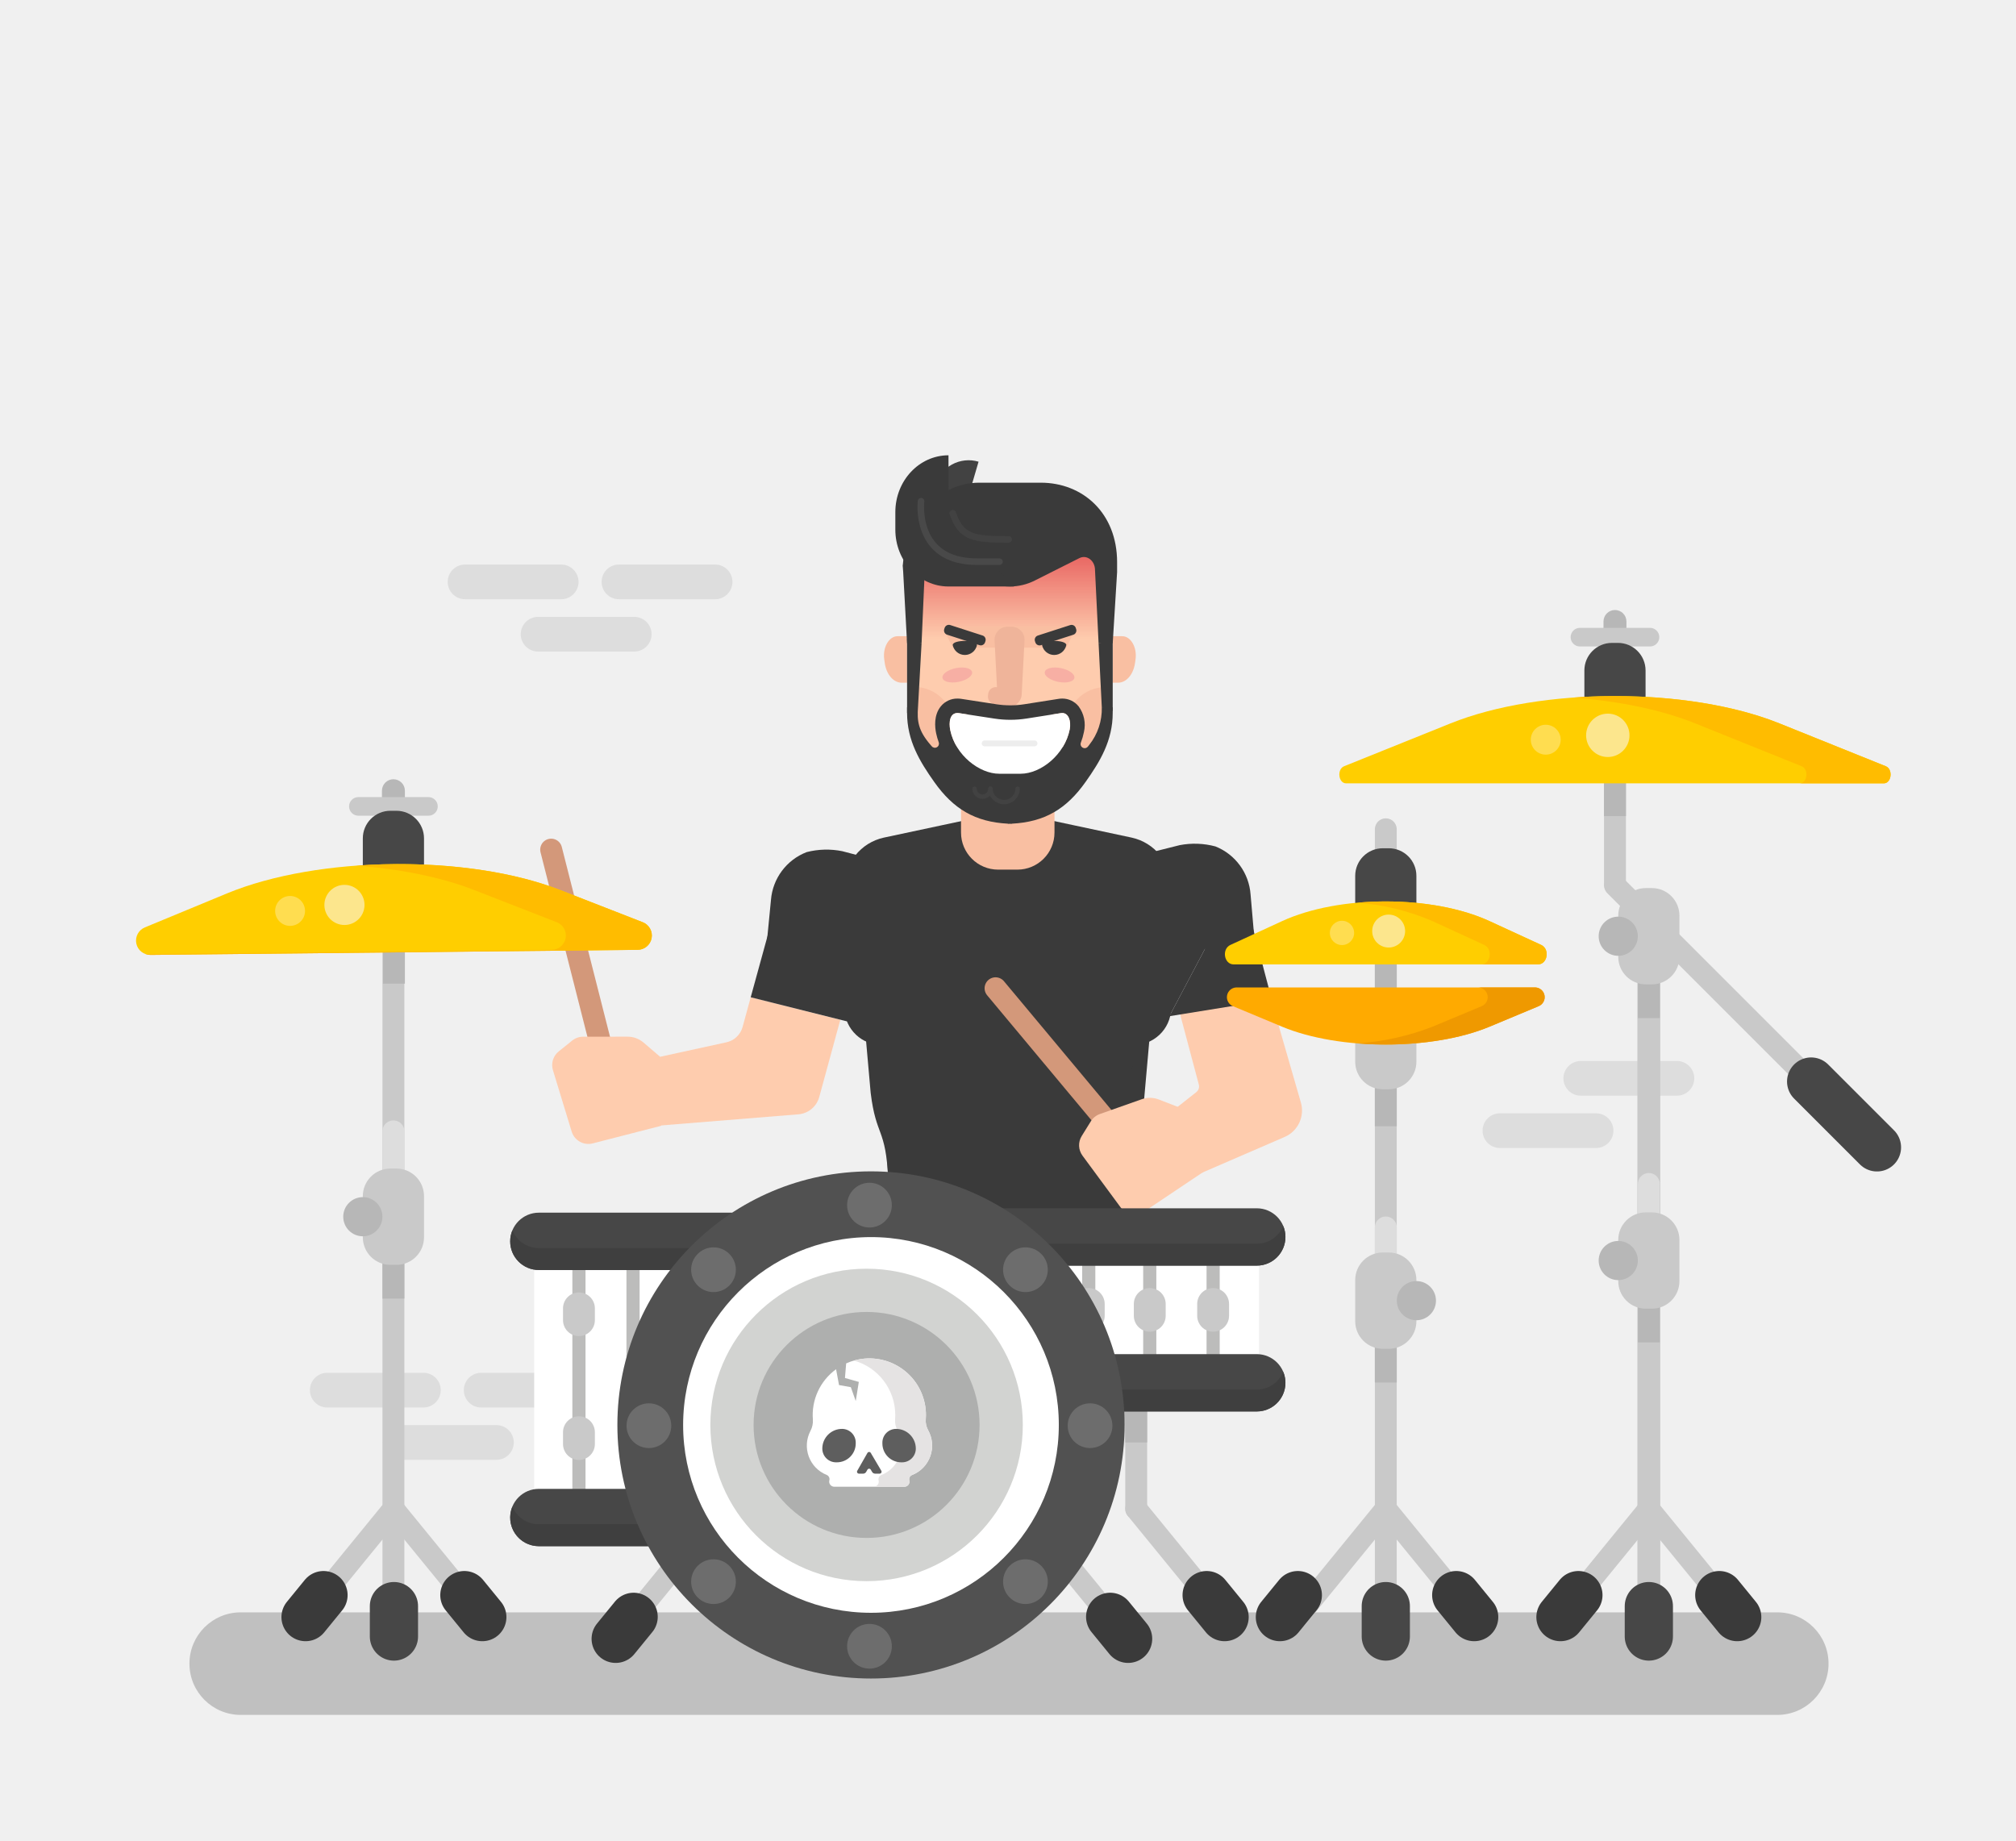
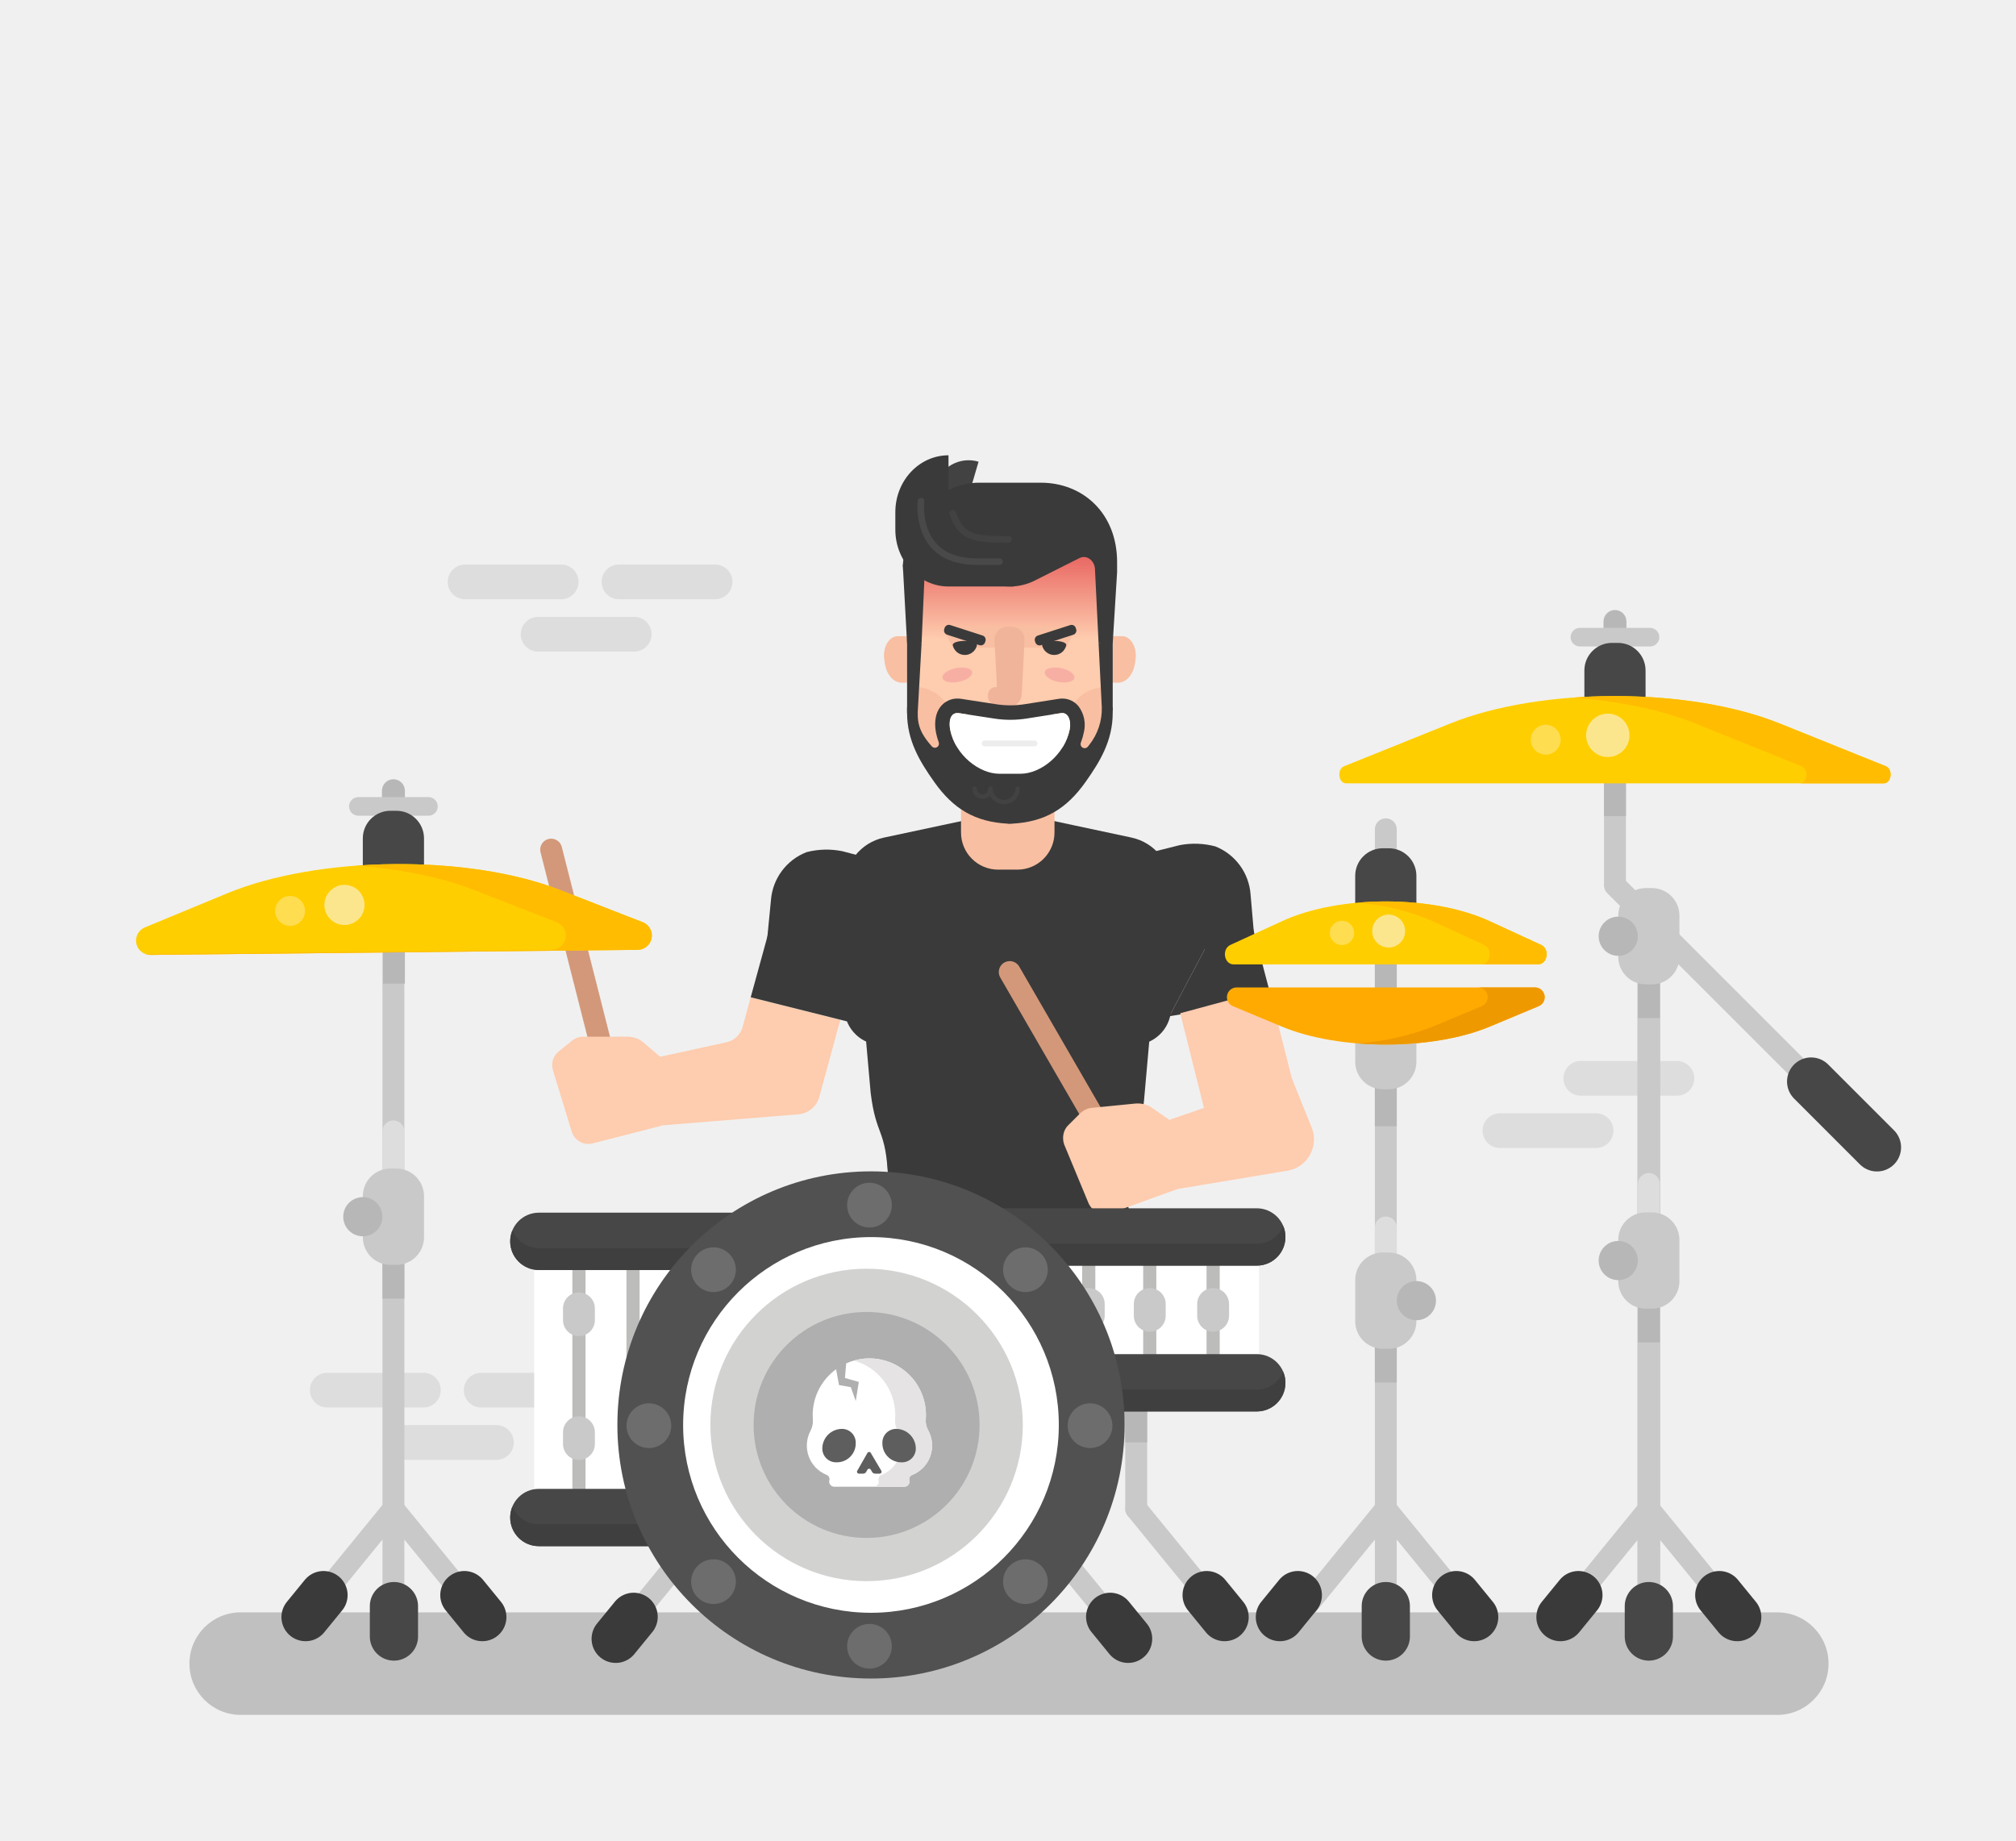
<svg xmlns="http://www.w3.org/2000/svg" id="Layer_1" data-name="Layer 1" viewBox="0 0 460 420">
  <defs>
    <linearGradient id="linear-gradient" x1="230.78" y1="145.745" x2="230.78" y2="123.88" gradientUnits="userSpaceOnUse">
      <stop offset="0" stop-color="#e55757" stop-opacity="0" />
      <stop offset="1" stop-color="#e55757" />
    </linearGradient>
    <linearGradient id="gradiente" x1="0" x2="0" y1="1" y2="0">
      <stop offset="10%" stop-color="#424242" stop-opacity="0" />
      <stop offset="50%" stop-color="#424242" />
    </linearGradient>
  </defs>
  <g id="background" class="appearfromright">
    <rect id="_Rectangle_" data-name="&lt;Rectangle&gt;" x="70.711" y="313.236" width="29.856" height="7.92" rx="3.96" ry="3.96" style="opacity: 0.08" />
    <rect id="_Rectangle_2" data-name="&lt;Rectangle&gt;" x="105.83" y="313.236" width="29.856" height="7.92" rx="3.96" ry="3.96" style="opacity: 0.08" />
    <rect id="_Rectangle_3" data-name="&lt;Rectangle&gt;" x="87.379" y="325.176" width="29.856" height="7.92" rx="3.96" ry="3.96" style="opacity: 0.08" />
    <rect id="_Rectangle_4" data-name="&lt;Rectangle&gt;" x="102.152" y="128.814" width="29.856" height="7.92" rx="3.96" ry="3.96" style="opacity: 0.08" />
    <rect id="_Rectangle_5" data-name="&lt;Rectangle&gt;" x="137.271" y="128.814" width="29.856" height="7.92" rx="3.96" ry="3.96" style="opacity: 0.08" />
    <rect id="_Rectangle_6" data-name="&lt;Rectangle&gt;" x="118.82" y="140.754" width="29.856" height="7.92" rx="3.96" ry="3.96" style="opacity: 0.08" />
    <rect id="_Rectangle_7" data-name="&lt;Rectangle&gt;" x="356.736" y="242.091" width="29.856" height="7.92" rx="3.96" ry="3.96" style="opacity: 0.08" />
    <rect id="_Rectangle_8" data-name="&lt;Rectangle&gt;" x="338.285" y="254.031" width="29.856" height="7.92" rx="3.96" ry="3.96" style="opacity: 0.08" />
  </g>
  <g id="character" class="fadein">
+     <g class="music-arm1">
+       <path d="M171.292,227.554l-1.849,6.774a4.899,4.899,0,0,1-3.681,3.496l-21.32,4.654,2.295,14.655,35.435-2.87a5.383,5.383,0,0,0,4.758-3.948l4.813-17.638Z" style="fill: #feccae" />
+       <line id="_Path_" data-name="&lt;Path&gt;" x1="138.96" y1="245.814" x2="125.761" y2="193.863" style="fill: none;stroke: #d3987a;stroke-linecap: round;stroke-miterlimit: 10;stroke-width: 5px" />
+       <path d="M126.165,244.186l4.272,14.004a3.996,3.996,0,0,0,4.818,2.704l15.623-4.019-.297-15.78-3.737-3.204a5.604,5.604,0,0,0-3.651-1.349l-10.129.008a3.996,3.996,0,0,0-2.501.882l-3.078,2.475A3.996,3.996,0,0,0,126.165,244.186Z" style="fill: #feccae" />
+       <polygon points="194.29 233.314 171.292 227.554 178.218 202.352 201.216 208.113 194.29 233.314" style="fill: #3a3a3a" />
+       <path d="M174.969,215.052l23.529,5.894,5.894-23.529-12.213-3.197a18.203,18.203,0,0,0-8.123.211,12.786,12.786,0,0,0-8.138,10.881Z" style="fill: #3a3a3a" />
+     </g>
    <path d="M240.313,187.304l-10.368,1.01-10.368-1.01-17.901,3.818a11.432,11.432,0,0,0-8.999,11.212v27.876a8.473,8.473,0,0,0,8.711,8.213h23.983a4.674,4.674,0,0,0,3.57-1.616,1.338,1.338,0,0,1,2.01,0,4.674,4.674,0,0,0,3.57,1.616h23.983a8.473,8.473,0,0,0,8.711-8.213V202.335a11.432,11.432,0,0,0-8.999-11.212Z" style="fill: #3a3a3a" />
    <path d="M219.28,181.828h21.329a0,0,0,0,1,0,0v8.134a8.467,8.467,0,0,1-8.467,8.467h-4.395a8.467,8.467,0,0,1-8.467-8.467v-8.134A0,0,0,0,1,219.28,181.828Z" style="fill: #f9bfa2" />
-     <path d="M171.292,227.554l-1.849,6.774a4.899,4.899,0,0,1-3.681,3.496l-21.32,4.654,2.295,14.655,35.435-2.87a5.383,5.383,0,0,0,4.758-3.948l4.813-17.638Z" style="fill: #feccae" />
-     <line id="_Path_" data-name="&lt;Path&gt;" x1="138.96" y1="245.814" x2="125.761" y2="193.863" style="fill: none;stroke: #d3987a;stroke-linecap: round;stroke-miterlimit: 10;stroke-width: 5px" />
-     <path d="M126.165,244.186l4.272,14.004a3.996,3.996,0,0,0,4.818,2.704l15.623-4.019-.297-15.78-3.737-3.204a5.604,5.604,0,0,0-3.651-1.349l-10.129.008a3.996,3.996,0,0,0-2.501.882l-3.078,2.475A3.996,3.996,0,0,0,126.165,244.186Z" style="fill: #feccae" />
    <path d="M211.293,335.949h-2.705c-5.621,0-10.178-4.929-10.178-11.009V295.027a24.8,24.8,0,0,1,2.761-11.414l.615-1.184h25.388V318.77C227.176,328.258,220.065,335.949,211.293,335.949Z" style="fill: url(#gradiente)" />
    <path d="M248.211,335.949h2.731c5.675,0,10.276-4.929,10.276-11.009V295.027a24.609,24.609,0,0,0-2.788-11.414l-.621-1.184H232.176V318.77C232.176,328.258,239.355,335.949,248.211,335.949Z" style="fill: url(#gradiente)" />
-     <polyline points="283.081 201.113 260.167 206.599 266.825 231.872" style="fill: #3a3a3a" />
-     <polygon points="194.29 233.314 171.292 227.554 178.218 202.352 201.216 208.113 194.29 233.314" style="fill: #3a3a3a" />
-     <path d="M174.969,215.052l23.529,5.894,5.894-23.529-12.213-3.197a18.203,18.203,0,0,0-8.123.211,12.786,12.786,0,0,0-8.138,10.881Z" style="fill: #3a3a3a" />
-     <path d="M286.194,213.847l-23.589,5.647-5.647-23.589,12.246-3.069a18.203,18.203,0,0,1,8.12.296,12.786,12.786,0,0,1,8.024,10.966Z" style="fill: #3a3a3a" />
    <rect x="222.531" y="282.429" width="14.226" height="22.944" style="fill: #424242" />
    <path d="M257.189,269.081H202.665c-.534-11.901-2.764-9.535-4.003-19.75l-2.105-23.756h66.741l-2.105,23.756C260.408,259.517,259.077,255.993,257.189,269.081Z" style="fill: #3a3a3a" />
    <polygon points="256.808 277.575 203.046 277.575 200.777 227.029 259.077 227.029 256.808 277.575" style="fill: #3a3a3a" />
    <path d="M257.245,283.075H202.691a1.487,1.487,0,0,1-1.458-1.779l1.617-8.089h54.154L258.7,281.282A1.487,1.487,0,0,1,257.245,283.075Z" style="fill: #3a3a3a" />
-     <path d="M291.848,234.308h0l-2.109-7.921-20.504,4.908,4.307,16.175a1.659,1.659,0,0,1-.576,1.729l-6.462,5.096,7.278,13.503,19.345-8.373a6.571,6.571,0,0,0,3.703-7.852Z" style="fill: #feccae" />
-     <polyline points="266.825 231.872 290.191 228.102 283.081 201.113" style="fill: #3a3a3a" />
-     <line id="_Path_2" data-name="&lt;Path&gt;" x1="260.177" y1="265.053" x2="227.16" y2="225.497" style="fill: none;stroke: #d3987a;stroke-linecap: round;stroke-miterlimit: 10;stroke-width: 5px" />
-     <path d="M246.997,263.691l8.686,11.786a3.996,3.996,0,0,0,5.443.948l13.397-8.986-5.528-14.783-4.59-1.779a5.604,5.604,0,0,0-3.892-.058l-9.55,3.376a3.996,3.996,0,0,0-2.065,1.663l-2.08,3.357A3.996,3.996,0,0,0,246.997,263.691Z" style="fill: #feccae" />
+     <g class="music-arm2">
+       <path d="M286.194,213.847l-23.589,5.647-5.647-23.589,12.246-3.069a18.203,18.203,0,0,1,8.12.296,12.786,12.786,0,0,1,8.024,10.966Z" style="fill: #3a3a3a" />
+       <polyline points="266.825 231.872 290.191 228.102 283.081 201.113" style="fill: #3a3a3a" />
+       <polyline points="283.081 201.113 260.167 206.599 266.825 231.872" style="fill: #3a3a3a" />
+       <polygon points="289.6,225.7 269.3,231.2 275.8,257.1 295,247" style="fill: #feccae" />
+       <path d="M294.7,245.9l4.6,11.4c0.2,0.5,0.3,0.9,0.4,1.4c0.7,3.9-1.9,7.7-5.8,8.4l-29.4,4.9l-3.7-14.4L294.7,245.9z" style="fill: #feccae" />
+       <g class="music-hand2">
+         <line id="_Path_2" x1="256.2" y1="266.4" x2="230.4" y2="221.8" style="fill: none;stroke: #d3987a;stroke-linecap: round;stroke-miterlimit: 10;stroke-width: 5px" />
+         <path class="st1" d="M243.8,256.7l2.8-2.8c0.7-0.6,1.5-1,2.4-1.1l10.1-1c1.3-0.1,2.7,0.2,3.8,1l4,2.8l1.8,15.7l-15.2,5.5     c-2,0.7-4.2-0.3-5.1-2.2l-5.6-13.5C242.3,259.6,242.6,257.8,243.8,256.7z" style="fill: #feccae" />
+       </g>
+     </g>
    <g>
      <path id="_Path_3" data-name="&lt;Path&gt;" d="M230.477,184.001h-.087c-7.844,0-12.912-2.887-17.379-8.939-3.213-4.352-6.037-8.814-5.037-14.752l-1-19.405a23.68,23.68,0,0,1,23.417-25.703h.087a23.68,23.68,0,0,1,23.417,25.703l-1,19.405c1,5.939-1.824,10.4-5.037,14.752C243.39,181.114,238.321,184.001,230.477,184.001Z" style="fill: #feccae" />
      <rect x="209.038" y="123.88" width="43.485" height="21.865" style="fill: url(#linear-gradient)" />
      <path d="M243.304,178.008l7.977-6,1-15.233h0a8.977,8.977,0,0,0-8.977,8.977Z" style="fill: #f9bfa2" />
      <path d="M217.602,177.977l-7.977-6-1-15.233h0a8.977,8.977,0,0,1,8.977,8.977Z" style="fill: #f9bfa2" />
      <polygon points="243.304 147.76 217.385 147.76 215.014 142.949 225.536 142.949 235.348 142.949 245.666 142.949 243.304 147.76" style="fill: #f9bfa2" />
      <path id="_Path_4" data-name="&lt;Path&gt;" d="M215.048,154.666c.137.873,1.761,1.29,3.628.931s3.27-1.357,3.133-2.229-1.761-1.29-3.628-.931S214.911,153.793,215.048,154.666Z" style="fill: #f7afa4" />
      <path id="_Path_5" data-name="&lt;Path&gt;" d="M245.149,154.666c-.137.873-1.761,1.29-3.628.931s-3.27-1.357-3.133-2.229,1.761-1.29,3.628-.931S245.286,153.793,245.149,154.666Z" style="fill: #f7afa4" />
      <path d="M256.072,145.169h-2.183v10.605h1.245c1.873,0,3.486-1.887,3.852-4.508l.116-.827C259.483,147.713,258.021,145.169,256.072,145.169Z" style="fill: #f9bfa2" />
      <path d="M204.791,145.169h2.183v10.605h-1.245c-1.873,0-3.486-1.887-3.852-4.508l-.116-.827C201.38,147.713,202.842,145.169,204.791,145.169Z" style="fill: #f9bfa2" />
      <path d="M218.714,120.957a8.187,8.187,0,0,1-5.316-10.15h0a7.904,7.904,0,0,1,9.884-5.459Z" style="fill: #424242" />
      <g>
        <path id="_Path_6" data-name="&lt;Path&gt;" d="M237.466,110.138H223.397c-9.625,0-17.428,9.072-17.428,20.262v-1.986l1,18.373H210.28l.732-16.728c0-2.128,1.875-3.561,3.555-2.716l10.151,5.103a12.562,12.562,0,0,0,11.428,0l10.151-5.103c1.68-.845,3.555.588,3.555,2.716l.818,16.728h3.225l1-16.256v-2.246C254.894,117.093,247.091,110.138,237.466,110.138Z" style="fill: #3a3a3a" />
        <polygon points="253.894 162.259 251.403 161.383 250.669 146.786 253.894 146.116 253.894 162.259" style="fill: #3a3a3a" />
        <polygon points="206.974 162.676 209.465 161.383 210.28 146.786 206.969 145.745 206.974 162.676" style="fill: #3a3a3a" />
      </g>
      <path d="M216.421,103.887l.022,12.582a5.748,5.748,0,0,0,1.667,4.05L231.39,133.82H216.421c-6.698,0-12.128-5.808-12.128-12.973v-3.988C204.293,109.695,209.723,103.887,216.421,103.887Z" style="fill: #3a3a3a" />
      <path d="M230.351,161.245h0a2.93,2.93,0,0,1-2.781-2.914l-.632-12.057a2.973,2.973,0,0,1,2.781-3.273h1.263a2.973,2.973,0,0,1,2.781,3.273l-.632,12.057A2.93,2.93,0,0,1,230.351,161.245Z" style="fill: #efb49a" />
      <rect x="225.428" y="156.999" width="7.122" height="3.91" rx="1.744" ry="1.744" transform="translate(20.6765 -26.2709) rotate(6.8758)" style="fill: #efb49a" />
      <rect x="235.956" y="143.76" width="9.786" height="2.315" rx="1.01" ry="1.01" transform="matrix(0.9515, -0.3077, 0.3077, 0.9515, -32.9073, 81.1467)" style="fill: #3a3a3a" />
      <rect x="215.26" y="143.76" width="9.786" height="2.315" rx="1.01" ry="1.01" transform="translate(385.0291 350.548) rotate(-162.078)" style="fill: #3a3a3a" />
      <path id="_Path_7" data-name="&lt;Path&gt;" d="M243.304,147.182c0-1.254-5.536-1.254-5.536,0a2.823,2.823,0,0,0,5.536,0Z" style="fill: #3a3a3a" />
      <path id="_Path_8" data-name="&lt;Path&gt;" d="M222.921,147.182c0-1.254-5.536-1.254-5.536,0a2.823,2.823,0,0,0,5.536,0Z" style="fill: #3a3a3a" />
      <path d="M210.164,114.365s-1.749,13.794,12.757,13.794h5.127" style="fill: none;stroke: #494949;stroke-linecap: round;stroke-miterlimit: 10;stroke-width: 1.5px" />
      <path d="M217.385,117.102c1.934,5.648,4.89,5.973,12.756,5.973" style="fill: none;stroke: #424242;stroke-linecap: round;stroke-miterlimit: 10;stroke-width: 1.5px" />
      <path d="M251.403,161.383a13.211,13.211,0,0,1-2.873,8.592q-.149.194-.302.384a.931.931,0,0,1-1.603-.905,14.549,14.549,0,0,0,.699-2.413,7.139,7.139,0,0,0-1.212-5.87,4.772,4.772,0,0,0-3.744-1.776h0a5.295,5.295,0,0,0-.932.084l-7.699,1.212a20.6,20.6,0,0,1-6.341.011l-8.006-1.232a5.769,5.769,0,0,0-.913-.073,4.813,4.813,0,0,0-3.817,1.788c-1.625,2.005-1.355,4.723-1.05,6.165a14.695,14.695,0,0,0,.588,2.033.932.932,0,0,1-1.592.907q-.135-.159-.27-.314c-2.868-3.306-3.094-5.524-2.873-8.592h-2.491v1.293c0,6.336,2.908,11.096,6.191,15.74,4.384,6.2,9.342,9.134,16.827,9.527v.038c.151,0,.294-.015.443-.019.149.004.292.019.443.019v-.038c7.484-.392,12.443-3.327,16.826-9.527,3.283-4.643,6.191-9.404,6.191-15.74v-1.293Zm-9.41,1.349a1.997,1.997,0,0,1,.377-.037c1.528,0,2.057,1.985,1.718,3.71a12.345,12.345,0,0,1-1.618,4.085l-1.288-5.242a5.533,5.533,0,0,0-1.303-2.183Zm-23.515-.035a2.565,2.565,0,0,1,.412.035l2.023.311a5.325,5.325,0,0,0-1.367,2.204l-1.215,5.144a12.102,12.102,0,0,1-1.492-3.727C216.453,164.843,216.706,162.697,218.477,162.697Z" style="fill: #3a3a3a" />
      <path d="M226.001,179.963a1.817,1.817,0,0,1-3.634,0" style="fill: none;stroke: #424242;stroke-linecap: round;stroke-miterlimit: 10" />
      <path d="M232.202,179.963a3.101,3.101,0,0,1-6.201,0" style="fill: none;stroke: #424242;stroke-linecap: round;stroke-miterlimit: 10" />
      <path id="_Path_9" data-name="&lt;Path&gt;" d="M232.886,176.549h-4.9c-4.477,0-9.937-4.169-11.147-9.884-.414-1.956-.094-4.282,2.05-3.933l8.006,1.232a23.898,23.898,0,0,0,7.356-.013l7.741-1.219c1.816-.349,2.46,1.813,2.094,3.673C242.937,172.253,237.431,176.549,232.886,176.549Z" style="fill: #fff" />
      <path id="_Path_10" data-name="&lt;Path&gt;" d="M236.021,170.295H224.707a.673.673,0,1,1,0-1.345H236.021a.673.673,0,1,1,0,1.345Z" style="fill: #ededed" />
    </g>
  </g>
  <g id="drums" class="fadeinbottom">
    <rect id="_Rectangle_9" data-name="&lt;Rectangle&gt;" x="43.225" y="367.899" width="374" height="23.401" rx="11.7" ry="11.7" style="opacity: 0.2" />
    <g>
      <rect id="_Rectangle_10" data-name="&lt;Rectangle&gt;" x="121.889" y="281.802" width="52.747" height="70.999" style="fill: #fff" />
      <line id="_Path_11" data-name="&lt;Path&gt;" x1="132.1" y1="282.144" x2="132.1" y2="348.695" style="fill: none;stroke: #bcbcbb;stroke-linecap: round;stroke-miterlimit: 10;stroke-width: 3px" />
      <line id="_Path_12" data-name="&lt;Path&gt;" x1="144.442" y1="282.144" x2="144.442" y2="348.695" style="fill: none;stroke: #bcbcbb;stroke-linecap: round;stroke-miterlimit: 10;stroke-width: 3px" />
      <rect id="_Rectangle_11" data-name="&lt;Rectangle&gt;" x="128.464" y="294.901" width="7.271" height="9.961" rx="3.636" ry="3.636" style="fill: #c9c9c9" />
      <rect id="_Rectangle_12" data-name="&lt;Rectangle&gt;" x="128.464" y="323.167" width="7.271" height="9.961" rx="3.636" ry="3.636" style="fill: #c9c9c9" />
      <rect id="_Rectangle_13" data-name="&lt;Rectangle&gt;" x="116.413" y="276.703" width="64.647" height="13.08" rx="6.54" ry="6.54" style="fill: #474747" />
      <rect id="_Rectangle_14" data-name="&lt;Rectangle&gt;" x="116.413" y="339.721" width="64.647" height="13.08" rx="6.54" ry="6.54" style="fill: #474747" />
      <path d="M174.519,284.784H122.953a6.54,6.54,0,0,1-6.043-4.04,6.513,6.513,0,0,0-.498,2.5h0a6.54,6.54,0,0,0,6.54,6.54h51.566a6.54,6.54,0,0,0,6.54-6.54h0a6.513,6.513,0,0,0-.497-2.5A6.54,6.54,0,0,1,174.519,284.784Z" style="fill: #3f3f3f" />
      <path d="M174.519,347.802H122.953a6.54,6.54,0,0,1-6.043-4.04,6.538,6.538,0,0,0,6.043,9.04h51.566a6.539,6.539,0,0,0,6.043-9.04A6.54,6.54,0,0,1,174.519,347.802Z" style="fill: #3f3f3f" />
    </g>
    <g id="_Group_" data-name="&lt;Group&gt;">
      <line id="_Path_13" data-name="&lt;Path&gt;" x1="259.255" y1="319.302" x2="259.255" y2="344.284" style="fill: none;stroke: #c9c9c9;stroke-linecap: round;stroke-miterlimit: 10;stroke-width: 5px" />
      <line id="_Path_14" data-name="&lt;Path&gt;" x1="259.255" y1="319.302" x2="259.255" y2="329.137" style="fill: none;stroke: #b7b7b7;stroke-miterlimit: 10;stroke-width: 5px" />
      <line id="_Path_15" data-name="&lt;Path&gt;" x1="279.422" y1="368.983" x2="259.255" y2="344.284" style="fill: none;stroke: #c9c9c9;stroke-linecap: round;stroke-miterlimit: 10;stroke-width: 5px" />
      <line id="_Path_16" data-name="&lt;Path&gt;" x1="279.422" y1="368.983" x2="275.326" y2="363.967" style="fill: none;stroke: #3a3a3a;stroke-linecap: round;stroke-miterlimit: 10;stroke-width: 11px" />
    </g>
    <g>
      <rect id="_Rectangle_15" data-name="&lt;Rectangle&gt;" x="232.204" y="283.802" width="55.067" height="29.627" style="fill: #fff" />
      <line id="_Path_17" data-name="&lt;Path&gt;" x1="276.804" y1="283.345" x2="276.804" y2="314.42" style="fill: none;stroke: #bcbcbb;stroke-linecap: round;stroke-miterlimit: 10;stroke-width: 3px" />
      <line id="_Path_18" data-name="&lt;Path&gt;" x1="262.345" y1="283.345" x2="262.345" y2="314.42" style="fill: none;stroke: #bcbcbb;stroke-linecap: round;stroke-miterlimit: 10;stroke-width: 3px" />
      <rect id="_Rectangle_16" data-name="&lt;Rectangle&gt;" x="273.168" y="293.901" width="7.271" height="9.961" rx="3.636" ry="3.636" style="fill: #c9c9c9" />
      <rect id="_Rectangle_17" data-name="&lt;Rectangle&gt;" x="258.71" y="293.901" width="7.271" height="9.961" rx="3.636" ry="3.636" style="fill: #c9c9c9" />
      <line id="_Path_19" data-name="&lt;Path&gt;" x1="248.427" y1="283.345" x2="248.427" y2="314.42" style="fill: none;stroke: #bcbcbb;stroke-linecap: round;stroke-miterlimit: 10;stroke-width: 3px" />
      <rect id="_Rectangle_18" data-name="&lt;Rectangle&gt;" x="244.791" y="293.901" width="7.271" height="9.961" rx="3.636" ry="3.636" style="fill: #c9c9c9" />
      <rect id="_Rectangle_19" data-name="&lt;Rectangle&gt;" x="219.28" y="275.703" width="74.024" height="13.08" rx="6.54" ry="6.54" style="fill: #474747" />
      <rect id="_Rectangle_20" data-name="&lt;Rectangle&gt;" x="226.3" y="308.981" width="67.004" height="13.08" rx="6.54" ry="6.54" style="fill: #474747" />
      <path d="M286.764,283.784H225.82a6.54,6.54,0,0,1-6.043-4.04,6.522,6.522,0,0,0-.497,2.5h0a6.54,6.54,0,0,0,6.54,6.54h60.944a6.54,6.54,0,0,0,6.54-6.54h0a6.513,6.513,0,0,0-.498-2.5A6.54,6.54,0,0,1,286.764,283.784Z" style="fill: #3f3f3f" />
      <path d="M286.764,317.061H232.841a6.541,6.541,0,0,1-6.043-4.04,6.539,6.539,0,0,0,6.043,9.04h53.923a6.538,6.538,0,0,0,6.043-9.04A6.54,6.54,0,0,1,286.764,317.061Z" style="fill: #3f3f3f" />
    </g>
    <g id="_Group_2" data-name="&lt;Group&gt;">
      <line id="_Path_20" data-name="&lt;Path&gt;" x1="140.483" y1="373.939" x2="160.65" y2="349.24" style="fill: none;stroke: #c9c9c9;stroke-linecap: round;stroke-miterlimit: 10;stroke-width: 5px" />
      <line id="_Path_21" data-name="&lt;Path&gt;" x1="140.483" y1="373.939" x2="144.579" y2="368.923" style="fill: none;stroke: #3a3a3a;stroke-linecap: round;stroke-miterlimit: 10;stroke-width: 11px" />
    </g>
    <g id="_Group_3" data-name="&lt;Group&gt;">
      <line id="_Path_22" data-name="&lt;Path&gt;" x1="257.407" y1="373.939" x2="237.24" y2="349.24" style="fill: none;stroke: #c9c9c9;stroke-linecap: round;stroke-miterlimit: 10;stroke-width: 5px" />
      <line id="_Path_23" data-name="&lt;Path&gt;" x1="257.407" y1="373.939" x2="253.311" y2="368.923" style="fill: none;stroke: #3a3a3a;stroke-linecap: round;stroke-miterlimit: 10;stroke-width: 11px" />
    </g>
    <g id="_Group_4" data-name="&lt;Group&gt;">
      <path d="M198.733,375.498a50.361,50.361,0,1,1,50.361-50.361A50.418,50.418,0,0,1,198.733,375.498Z" style="fill: #fff" />
      <path d="M198.733,282.275a42.862,42.862,0,1,1-42.862,42.862,42.91,42.91,0,0,1,42.862-42.862m0-15a57.862,57.862,0,1,0,57.862,57.862,57.862,57.862,0,0,0-57.862-57.862Z" style="fill: #515151" />
    </g>
    <g id="_Group_5" data-name="&lt;Group&gt;">
      <circle id="_Path_24" data-name="&lt;Path&gt;" cx="148.063" cy="325.308" r="5.103" style="fill: #6d6d6d" />
      <circle id="_Path_25" data-name="&lt;Path&gt;" cx="248.72" cy="325.308" r="5.103" style="fill: #6d6d6d" />
      <circle id="_Path_26" data-name="&lt;Path&gt;" cx="162.804" cy="360.896" r="5.103" transform="translate(-207.5077 220.8238) rotate(-45)" style="fill: #6d6d6d" />
      <circle id="_Path_27" data-name="&lt;Path&gt;" cx="233.979" cy="289.721" r="5.103" transform="translate(-136.3329 250.3054) rotate(-45)" style="fill: #6d6d6d" />
      <circle id="_Path_28" data-name="&lt;Path&gt;" cx="198.392" cy="375.637" r="5.103" style="fill: #6d6d6d" />
      <circle id="_Path_29" data-name="&lt;Path&gt;" cx="198.392" cy="274.98" r="5.103" style="fill: #6d6d6d" />
      <circle id="_Path_30" data-name="&lt;Path&gt;" cx="233.979" cy="360.896" r="5.103" transform="translate(-186.6611 271.152) rotate(-45)" style="fill: #6d6d6d" />
      <circle id="_Path_31" data-name="&lt;Path&gt;" cx="162.804" cy="289.721" r="5.103" transform="translate(-157.1795 199.9771) rotate(-45)" style="fill: #6d6d6d" />
    </g>
    <line id="_Path_32" data-name="&lt;Path&gt;" x1="316.204" y1="189.222" x2="316.204" y2="368.983" style="fill: none;stroke: #c9c9c9;stroke-linecap: round;stroke-miterlimit: 10;stroke-width: 4.989px" />
    <line id="_Path_33" data-name="&lt;Path&gt;" x1="316.204" y1="280.077" x2="316.204" y2="290.924" style="fill: none;stroke: #ddd;stroke-linecap: round;stroke-miterlimit: 10;stroke-width: 5px" />
    <line id="_Path_34" data-name="&lt;Path&gt;" x1="316.204" y1="216.144" x2="316.204" y2="233.155" style="fill: none;stroke: #b7b7b7;stroke-miterlimit: 10;stroke-width: 5px" />
    <line id="_Path_35" data-name="&lt;Path&gt;" x1="316.204" y1="242.257" x2="316.204" y2="256.973" style="fill: none;stroke: #b7b7b7;stroke-miterlimit: 10;stroke-width: 5px" />
    <line id="_Path_36" data-name="&lt;Path&gt;" x1="316.204" y1="366.475" x2="316.204" y2="373.416" style="fill: none;stroke: #474747;stroke-linecap: round;stroke-miterlimit: 10;stroke-width: 11px" />
    <g class="music-tophihat">
      <rect id="_Rectangle_21" data-name="&lt;Rectangle&gt;" x="309.223" y="193.552" width="13.962" height="21.975" rx="6.293" ry="6.293" style="fill: #474747" />
      <path id="_Path_37" data-name="&lt;Path&gt;" d="M350.923,220.054H281.486c-2.195,0-2.776-3.507-.736-4.447l11.785-5.427c13.019-5.995,34.322-5.995,47.34,0l11.785,5.427C353.699,216.547,353.118,220.054,350.923,220.054Z" style="fill: #ffce00" />
      <circle id="_Path_38" data-name="&lt;Path&gt;" cx="306.206" cy="212.869" r="2.771" style="fill: #ffdd50" />
      <circle id="_Path_39" data-name="&lt;Path&gt;" cx="316.856" cy="212.446" r="3.756" style="fill: #fce68d" />
      <path d="M351.659,215.607,339.874,210.18c-8.162-3.759-19.579-5.159-30.17-4.205a53.283,53.283,0,0,1,17.17,4.205l11.785,5.427c2.039.939,1.458,4.447-.736,4.447h13C353.118,220.054,353.699,216.547,351.659,215.607Z" style="fill: #ffbc00" />
    </g>
    <g class="music-bottomhihat">
      <rect id="_Rectangle_22" data-name="&lt;Rectangle&gt;" x="309.223" y="226.573" width="13.962" height="21.975" rx="6.293" ry="6.293" style="fill: #c9c9c9" />
      <path id="_Path_40" data-name="&lt;Path&gt;" d="M282.054,225.313h68.3a2.221,2.221,0,0,1,.777,4.251l-11.257,4.699c-13.019,5.435-34.322,5.435-47.34,0l-11.257-4.699A2.221,2.221,0,0,1,282.054,225.313Z" style="fill: #fa0" />
      <path d="M350.355,225.313h-13a2.221,2.221,0,0,1,.776,4.251l-11.257,4.699a57.807,57.807,0,0,1-17.17,3.812c10.591.865,22.008-.404,30.17-3.812l11.257-4.699A2.221,2.221,0,0,0,350.355,225.313Z" style="fill: #ef9900" />
    </g>
    <line id="_Path_41" data-name="&lt;Path&gt;" x1="296.038" y1="368.983" x2="316.204" y2="344.284" style="fill: none;stroke: #c9c9c9;stroke-linecap: round;stroke-miterlimit: 10;stroke-width: 5px" />
    <line id="_Path_42" data-name="&lt;Path&gt;" x1="292.038" y1="368.983" x2="296.133" y2="363.967" style="fill: none;stroke: #3a3a3a;stroke-linecap: round;stroke-miterlimit: 10;stroke-width: 11px" />
    <line id="_Path_43" data-name="&lt;Path&gt;" x1="336.371" y1="368.983" x2="316.204" y2="344.284" style="fill: none;stroke: #c9c9c9;stroke-linecap: round;stroke-miterlimit: 10;stroke-width: 5px" />
    <line id="_Path_44" data-name="&lt;Path&gt;" x1="89.767" y1="212.864" x2="89.767" y2="368.983" style="fill: none;stroke: #c9c9c9;stroke-linecap: round;stroke-miterlimit: 10;stroke-width: 5px" />
    <line id="_Path_45" data-name="&lt;Path&gt;" x1="89.886" y1="207.444" x2="89.886" y2="224.455" style="fill: none;stroke: #b7b7b7;stroke-miterlimit: 10;stroke-width: 5px" />
    <line id="_Path_46" data-name="&lt;Path&gt;" x1="89.767" y1="277.968" x2="89.767" y2="296.306" style="fill: none;stroke: #b7b7b7;stroke-miterlimit: 10;stroke-width: 5px" />
    <rect x="87.15" y="177.806" width="5.235" height="10.044" rx="2.618" ry="2.618" style="fill: #b7b7b7" />
    <rect x="79.65" y="181.876" width="20.235" height="4.251" rx="2.126" ry="2.126" style="fill: #c9c9c9" />
    <rect x="365.877" y="139.189" width="5.235" height="10.044" rx="2.618" ry="2.618" style="fill: #b7b7b7" />
    <rect x="358.377" y="143.259" width="20.235" height="4.251" rx="2.126" ry="2.126" style="fill: #c9c9c9" />
    <rect id="_Rectangle_23" data-name="&lt;Rectangle&gt;" x="82.787" y="185.001" width="13.962" height="21.975" rx="6.293" ry="6.293" style="fill: #474747" />
    <g class="music-crash">
      <path id="_Path_47" data-name="&lt;Path&gt;" d="M145.463,216.729,34.377,217.885a3.261,3.261,0,0,1-1.312-6.279l18.697-7.741c20.82-8.62,55.033-8.976,76.028-.791l18.854,7.35A3.261,3.261,0,0,1,145.463,216.729Z" style="fill: #ffce00" />
      <path d="M146.644,210.424l-18.854-7.35c-12.646-4.929-30.084-6.756-46.505-5.549,9.857.73,19.248,2.571,26.887,5.549l18.854,7.35a3.261,3.261,0,0,1-1.181,6.305l-92.665.965a3.5,3.5,0,0,0,1.197.192l111.086-1.156A3.261,3.261,0,0,0,146.644,210.424Z" style="fill: #ffbc00" />
      <circle id="_Path_72" data-name="&lt;Path&gt;" cx="66.19" cy="207.852" r="3.411" style="fill: #ffdd50" />
      <circle id="_Path_73" data-name="&lt;Path&gt;" cx="78.595" cy="206.482" r="4.578" style="fill: #fce68d" />
    </g>
    <line id="_Path_48" data-name="&lt;Path&gt;" x1="69.601" y1="368.983" x2="89.767" y2="344.284" style="fill: none;stroke: #c9c9c9;stroke-linecap: round;stroke-miterlimit: 10;stroke-width: 5px" />
    <line id="_Path_49" data-name="&lt;Path&gt;" x1="109.934" y1="368.983" x2="89.767" y2="344.284" style="fill: none;stroke: #c9c9c9;stroke-linecap: round;stroke-miterlimit: 10;stroke-width: 5px" />
    <line id="_Path_50" data-name="&lt;Path&gt;" x1="376.224" y1="220.305" x2="376.224" y2="367.478" style="fill: none;stroke: #c9c9c9;stroke-linecap: round;stroke-miterlimit: 10;stroke-width: 5.233px" />
    <line id="_Path_51" data-name="&lt;Path&gt;" x1="376.224" y1="270.155" x2="376.224" y2="281.002" style="fill: none;stroke: #ddd;stroke-linecap: round;stroke-miterlimit: 10;stroke-width: 5px" />
    <line id="_Path_52" data-name="&lt;Path&gt;" x1="368.495" y1="146.934" x2="368.495" y2="201.869" style="fill: none;stroke: #c9c9c9;stroke-linecap: round;stroke-miterlimit: 10;stroke-width: 5px" />
    <line id="_Path_53" data-name="&lt;Path&gt;" x1="368.495" y1="169.212" x2="368.495" y2="186.222" style="fill: none;stroke: #b7b7b7;stroke-miterlimit: 10;stroke-width: 5px" />
    <line id="_Path_54" data-name="&lt;Path&gt;" x1="376.224" y1="289.295" x2="376.224" y2="306.305" style="fill: none;stroke: #b7b7b7;stroke-miterlimit: 10;stroke-width: 5px" />
    <rect id="_Rectangle_24" data-name="&lt;Rectangle&gt;" x="361.514" y="146.694" width="13.962" height="21.975" rx="6.293" ry="6.293" style="fill: #474747" />
    <path id="_Path_55" data-name="&lt;Path&gt;" d="M429.837,178.741H307.153c-1.772,0-2.152-3.223-.461-3.904l24.287-9.78c20.634-8.309,54.397-8.309,75.031,0l24.287,9.78C431.989,175.519,431.609,178.741,429.837,178.741Z" style="fill: #ffce00" />
    <path d="M430.297,174.838l-24.287-9.78c-12.757-5.137-30.531-7.094-47.119-5.879,10.243.75,20.035,2.707,27.912,5.879l24.287,9.78c1.691.681,1.312,3.904-.461,3.904h19.207C431.609,178.741,431.989,175.519,430.297,174.838Z" style="fill: #ffbc00" />
    <line id="_Path_56" data-name="&lt;Path&gt;" x1="356.057" y1="368.983" x2="376.224" y2="344.284" style="fill: none;stroke: #c9c9c9;stroke-linecap: round;stroke-miterlimit: 10;stroke-width: 5px" />
    <line id="_Path_57" data-name="&lt;Path&gt;" x1="396.39" y1="368.983" x2="376.224" y2="344.284" style="fill: none;stroke: #c9c9c9;stroke-linecap: round;stroke-miterlimit: 10;stroke-width: 5px" />
    <line id="_Path_58" data-name="&lt;Path&gt;" x1="336.371" y1="368.983" x2="332.275" y2="363.967" style="fill: none;stroke: #3a3a3a;stroke-linecap: round;stroke-miterlimit: 10;stroke-width: 11px" />
    <line id="_Path_59" data-name="&lt;Path&gt;" x1="376.224" y1="366.475" x2="376.224" y2="373.416" style="fill: none;stroke: #474747;stroke-linecap: round;stroke-miterlimit: 10;stroke-width: 11px" />
    <line id="_Path_60" data-name="&lt;Path&gt;" x1="356.057" y1="368.983" x2="360.153" y2="363.967" style="fill: none;stroke: #3a3a3a;stroke-linecap: round;stroke-miterlimit: 10;stroke-width: 11px" />
    <line id="_Path_61" data-name="&lt;Path&gt;" x1="396.39" y1="368.983" x2="392.295" y2="363.967" style="fill: none;stroke: #3a3a3a;stroke-linecap: round;stroke-miterlimit: 10;stroke-width: 11px" />
    <line id="_Path_62" data-name="&lt;Path&gt;" x1="89.886" y1="366.475" x2="89.886" y2="373.416" style="fill: none;stroke: #474747;stroke-linecap: round;stroke-miterlimit: 10;stroke-width: 11px" />
    <line id="_Path_63" data-name="&lt;Path&gt;" x1="69.719" y1="368.983" x2="73.815" y2="363.967" style="fill: none;stroke: #3a3a3a;stroke-linecap: round;stroke-miterlimit: 10;stroke-width: 11px" />
    <line id="_Path_64" data-name="&lt;Path&gt;" x1="110.052" y1="368.983" x2="105.957" y2="363.967" style="fill: none;stroke: #3a3a3a;stroke-linecap: round;stroke-miterlimit: 10;stroke-width: 11px" />
    <rect id="_Rectangle_25" data-name="&lt;Rectangle&gt;" x="369.243" y="276.636" width="13.962" height="21.975" rx="6.293" ry="6.293" style="fill: #c9c9c9" />
    <line id="_Path_65" data-name="&lt;Path&gt;" x1="89.767" y1="258.155" x2="89.767" y2="269.002" style="fill: none;stroke: #ddd;stroke-linecap: round;stroke-miterlimit: 10;stroke-width: 5px" />
    <rect id="_Rectangle_26" data-name="&lt;Rectangle&gt;" x="82.787" y="266.636" width="13.962" height="21.975" rx="6.293" ry="6.293" style="fill: #c9c9c9" />
    <circle id="_Path_66" data-name="&lt;Path&gt;" cx="82.787" cy="277.623" r="4.468" style="fill: #b7b7b7" />
    <circle id="_Path_67" data-name="&lt;Path&gt;" cx="369.243" cy="287.623" r="4.468" style="fill: #b7b7b7" />
    <line id="_Path_68" data-name="&lt;Path&gt;" x1="376.224" y1="215.295" x2="376.224" y2="232.305" style="fill: none;stroke: #b7b7b7;stroke-miterlimit: 10;stroke-width: 5px" />
    <rect id="_Rectangle_27" data-name="&lt;Rectangle&gt;" x="369.243" y="202.636" width="13.962" height="21.975" rx="6.293" ry="6.293" style="fill: #c9c9c9" />
    <circle id="_Path_69" data-name="&lt;Path&gt;" cx="369.243" cy="213.624" r="4.468" style="fill: #b7b7b7" />
    <line id="_Path_70" data-name="&lt;Path&gt;" x1="316.204" y1="298.448" x2="316.204" y2="315.458" style="fill: none;stroke: #b7b7b7;stroke-miterlimit: 10;stroke-width: 5px" />
    <rect id="_Rectangle_28" data-name="&lt;Rectangle&gt;" x="309.224" y="285.789" width="13.962" height="21.975" rx="6.293" ry="6.293" transform="translate(632.4089 593.5525) rotate(180)" style="fill: #c9c9c9" />
    <circle id="_Path_71" data-name="&lt;Path&gt;" cx="323.185" cy="296.776" r="4.468" style="fill: #b7b7b7" />
    <circle id="_Path_74" data-name="&lt;Path&gt;" cx="352.698" cy="168.783" r="3.411" style="fill: #ffdd50" />
    <circle id="_Path_75" data-name="&lt;Path&gt;" cx="366.86" cy="167.783" r="4.949" style="fill: #fce68d" />
    <g id="_Group_6" data-name="&lt;Group&gt;">
      <circle cx="197.733" cy="325.136" r="35.647" style="fill: #d2d3d1" />
    </g>
    <g id="_Group_7" data-name="&lt;Group&gt;">
      <circle cx="197.733" cy="325.136" r="25.782" style="fill: #aeafae" />
    </g>
    <line x1="368.538" y1="202.064" x2="419.084" y2="252.61" style="fill: none;stroke: #c9c9c9;stroke-linecap: round;stroke-miterlimit: 10;stroke-width: 5px" />
    <line x1="413.256" y1="246.782" x2="428.276" y2="261.801" style="fill: none;stroke: #474747;stroke-linecap: round;stroke-miterlimit: 10;stroke-width: 11px" />
    <g>
      <path d="M211.768,326.328a4.385,4.385,0,0,1-.527-2.483q.037-.48.037-.97a12.924,12.924,0,0,0-13.922-12.884,12.693,12.693,0,0,0-4.284,1.105l-.274,3.324,3.162.901-.703,4.359-1.117-3.162-2.696-.479-.672-3.611a12.901,12.901,0,0,0-5.294,11.494,4.781,4.781,0,0,1-.565,2.602,7.201,7.201,0,0,0,3.696,10.01,1.035,1.035,0,0,1,.633,1.218l-.006.025a1.164,1.164,0,0,0,1.125,1.46h15.992a1.164,1.164,0,0,0,1.127-1.46,1.034,1.034,0,0,1,.642-1.221,7.208,7.208,0,0,0,3.648-10.228Z" style="fill: #fff" />
      <path d="M211.768,326.328a4.385,4.385,0,0,1-.527-2.483q.037-.48.037-.97a12.924,12.924,0,0,0-13.922-12.884,12.444,12.444,0,0,0-2.497.458,12.916,12.916,0,0,1,9.419,12.426q0,.49-.037.97a4.385,4.385,0,0,0,.527,2.483,7.208,7.208,0,0,1-3.648,10.228,1.034,1.034,0,0,0-.642,1.221,1.164,1.164,0,0,1-1.127,1.46h7a1.164,1.164,0,0,0,1.127-1.46,1.034,1.034,0,0,1,.642-1.221,7.208,7.208,0,0,0,3.648-10.228Z" style="fill: #e5e3e3" />
      <path d="M190.956,333.665h-.2a3.126,3.126,0,0,1-3.126-3.126h0a4.501,4.501,0,0,1,4.501-4.501h0a3.126,3.126,0,0,1,3.126,3.126v.2A4.302,4.302,0,0,1,190.956,333.665Z" style="fill: #5e5e5e" />
      <path d="M205.639,333.665h.2a3.126,3.126,0,0,0,3.126-3.126h0a4.501,4.501,0,0,0-4.501-4.501h0a3.126,3.126,0,0,0-3.126,3.126v.2A4.302,4.302,0,0,0,205.639,333.665Z" style="fill: #5e5e5e" />
      <path d="M195.982,336.249h.98a.774.774,0,0,0,.672-.39l.295-.516a.437.437,0,0,1,.755-.006l.315.532a.774.774,0,0,0,.666.38h1.053a.437.437,0,0,0,.376-.659l-2.409-4.072a.437.437,0,0,0-.755.006l-2.326,4.072A.437.437,0,0,0,195.982,336.249Z" style="fill: #5e5e5e" />
    </g>
  </g>
</svg>
